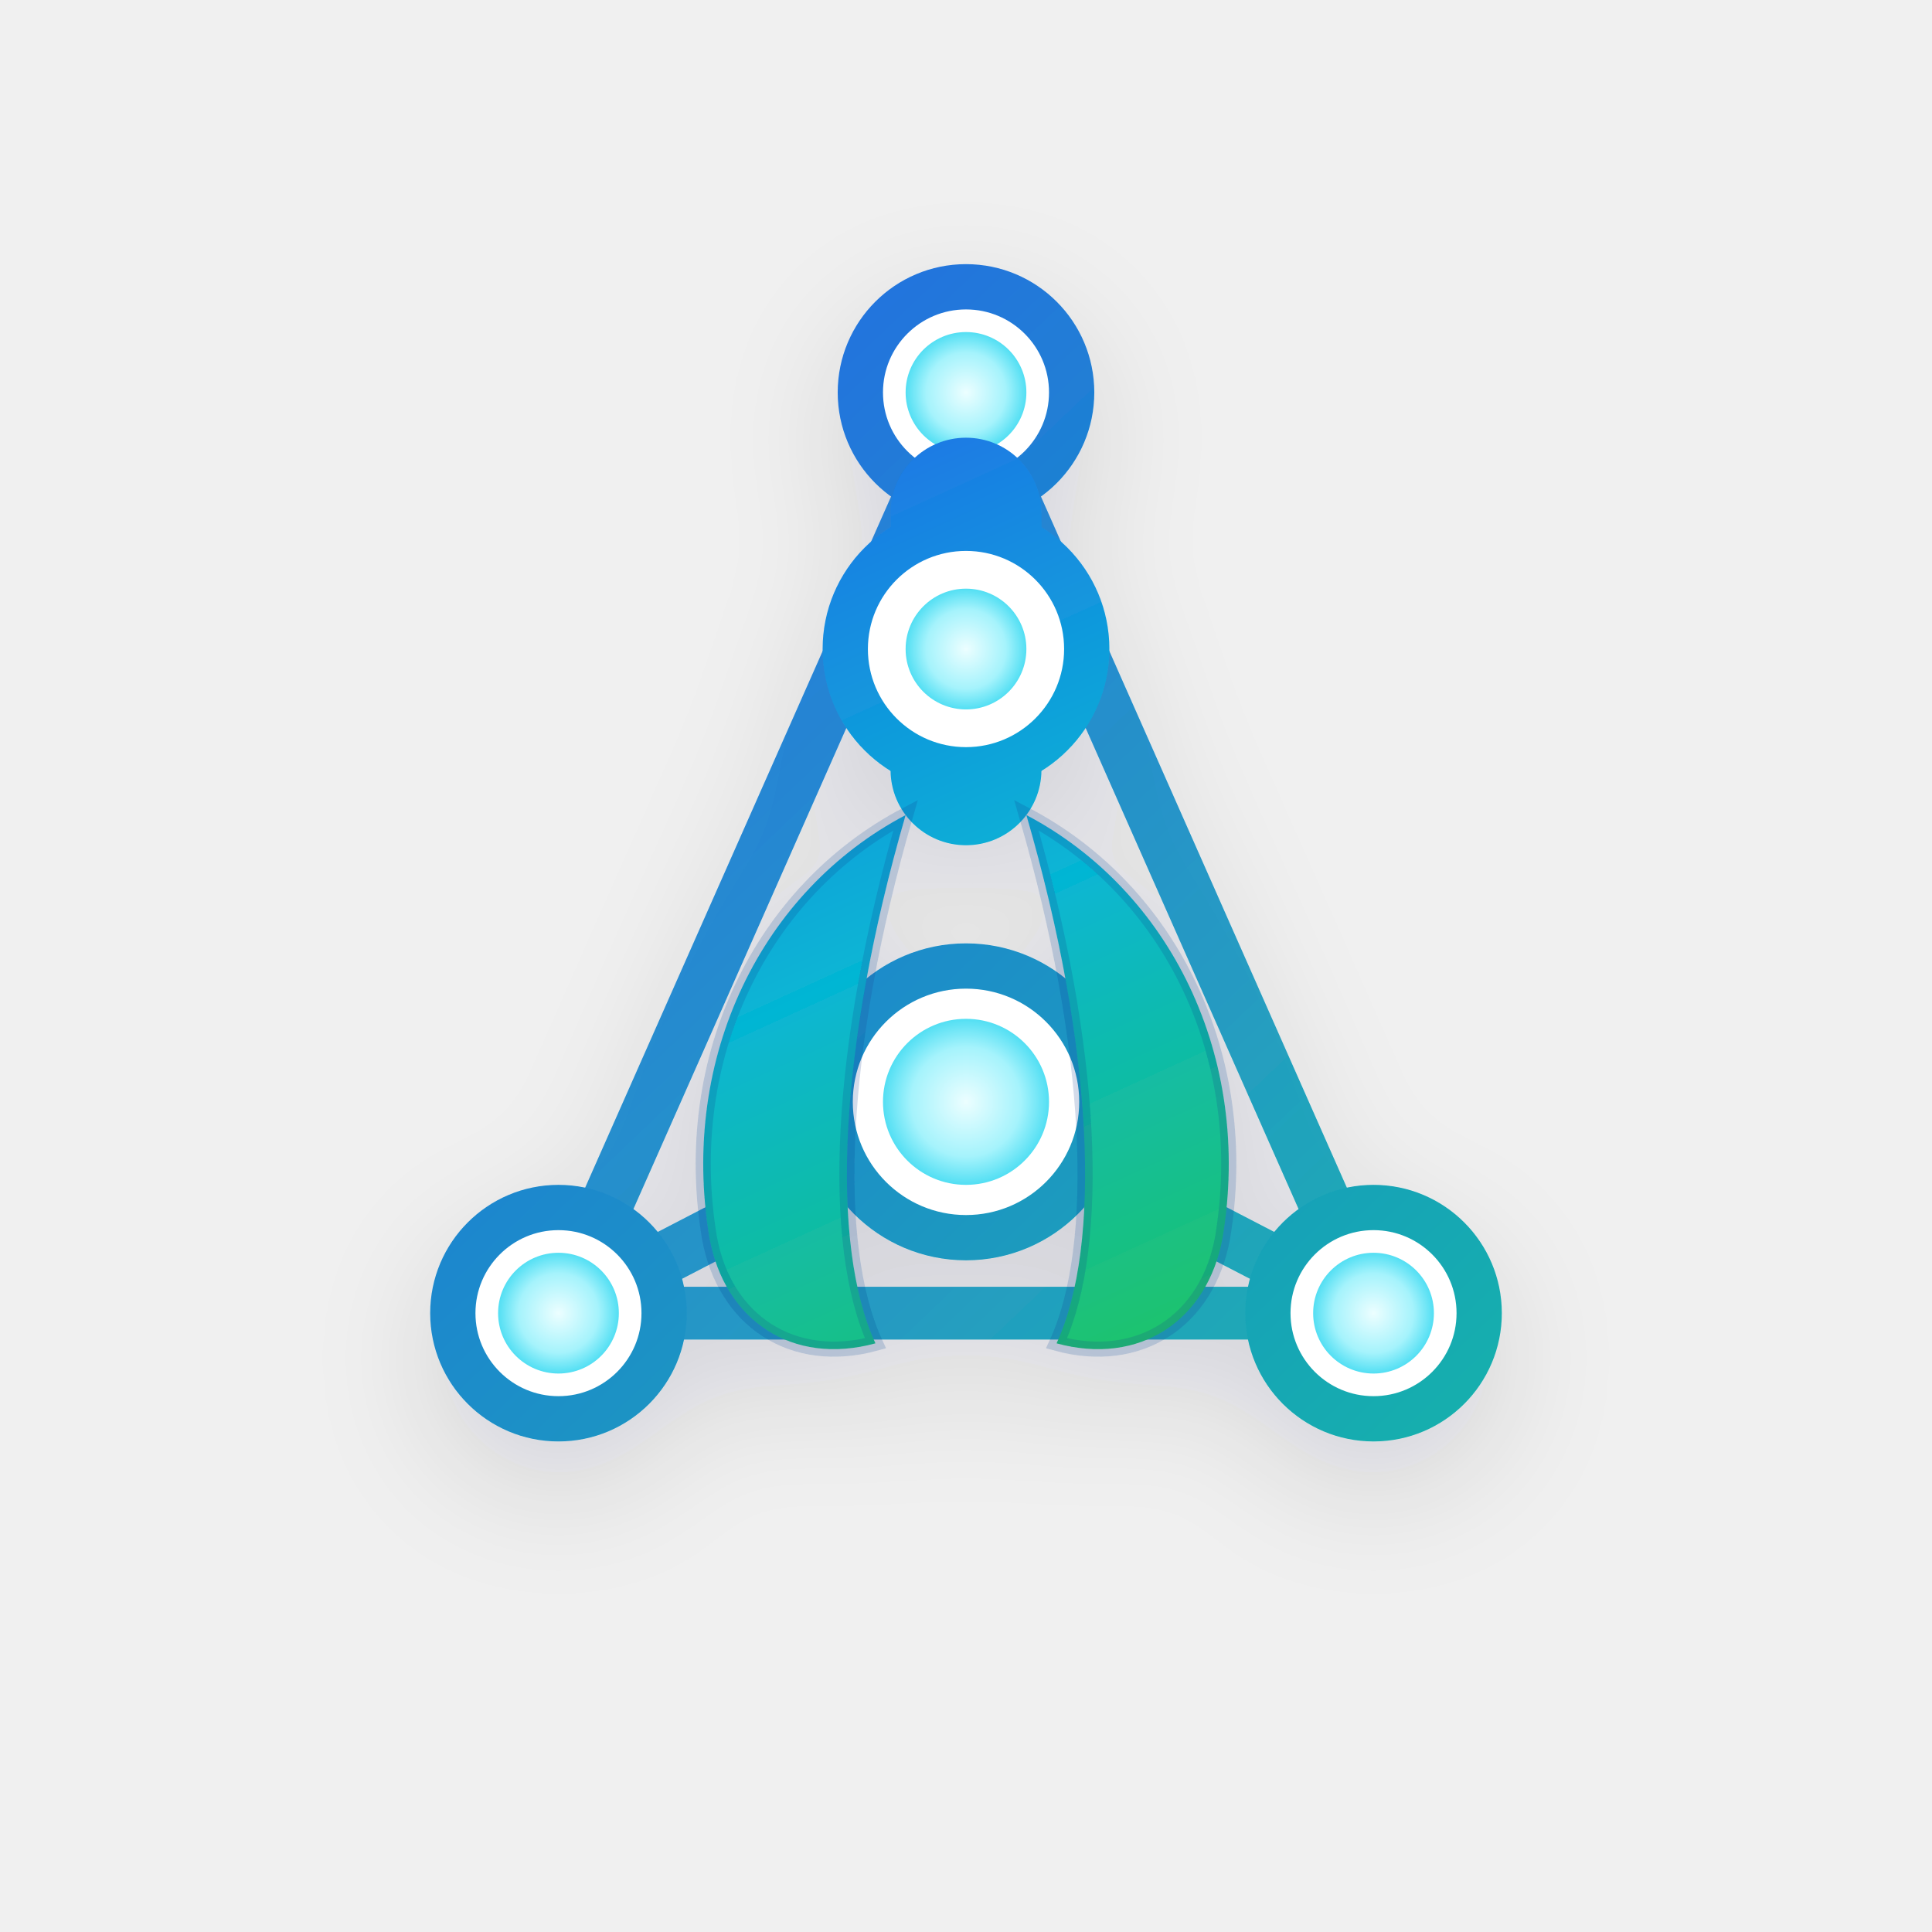
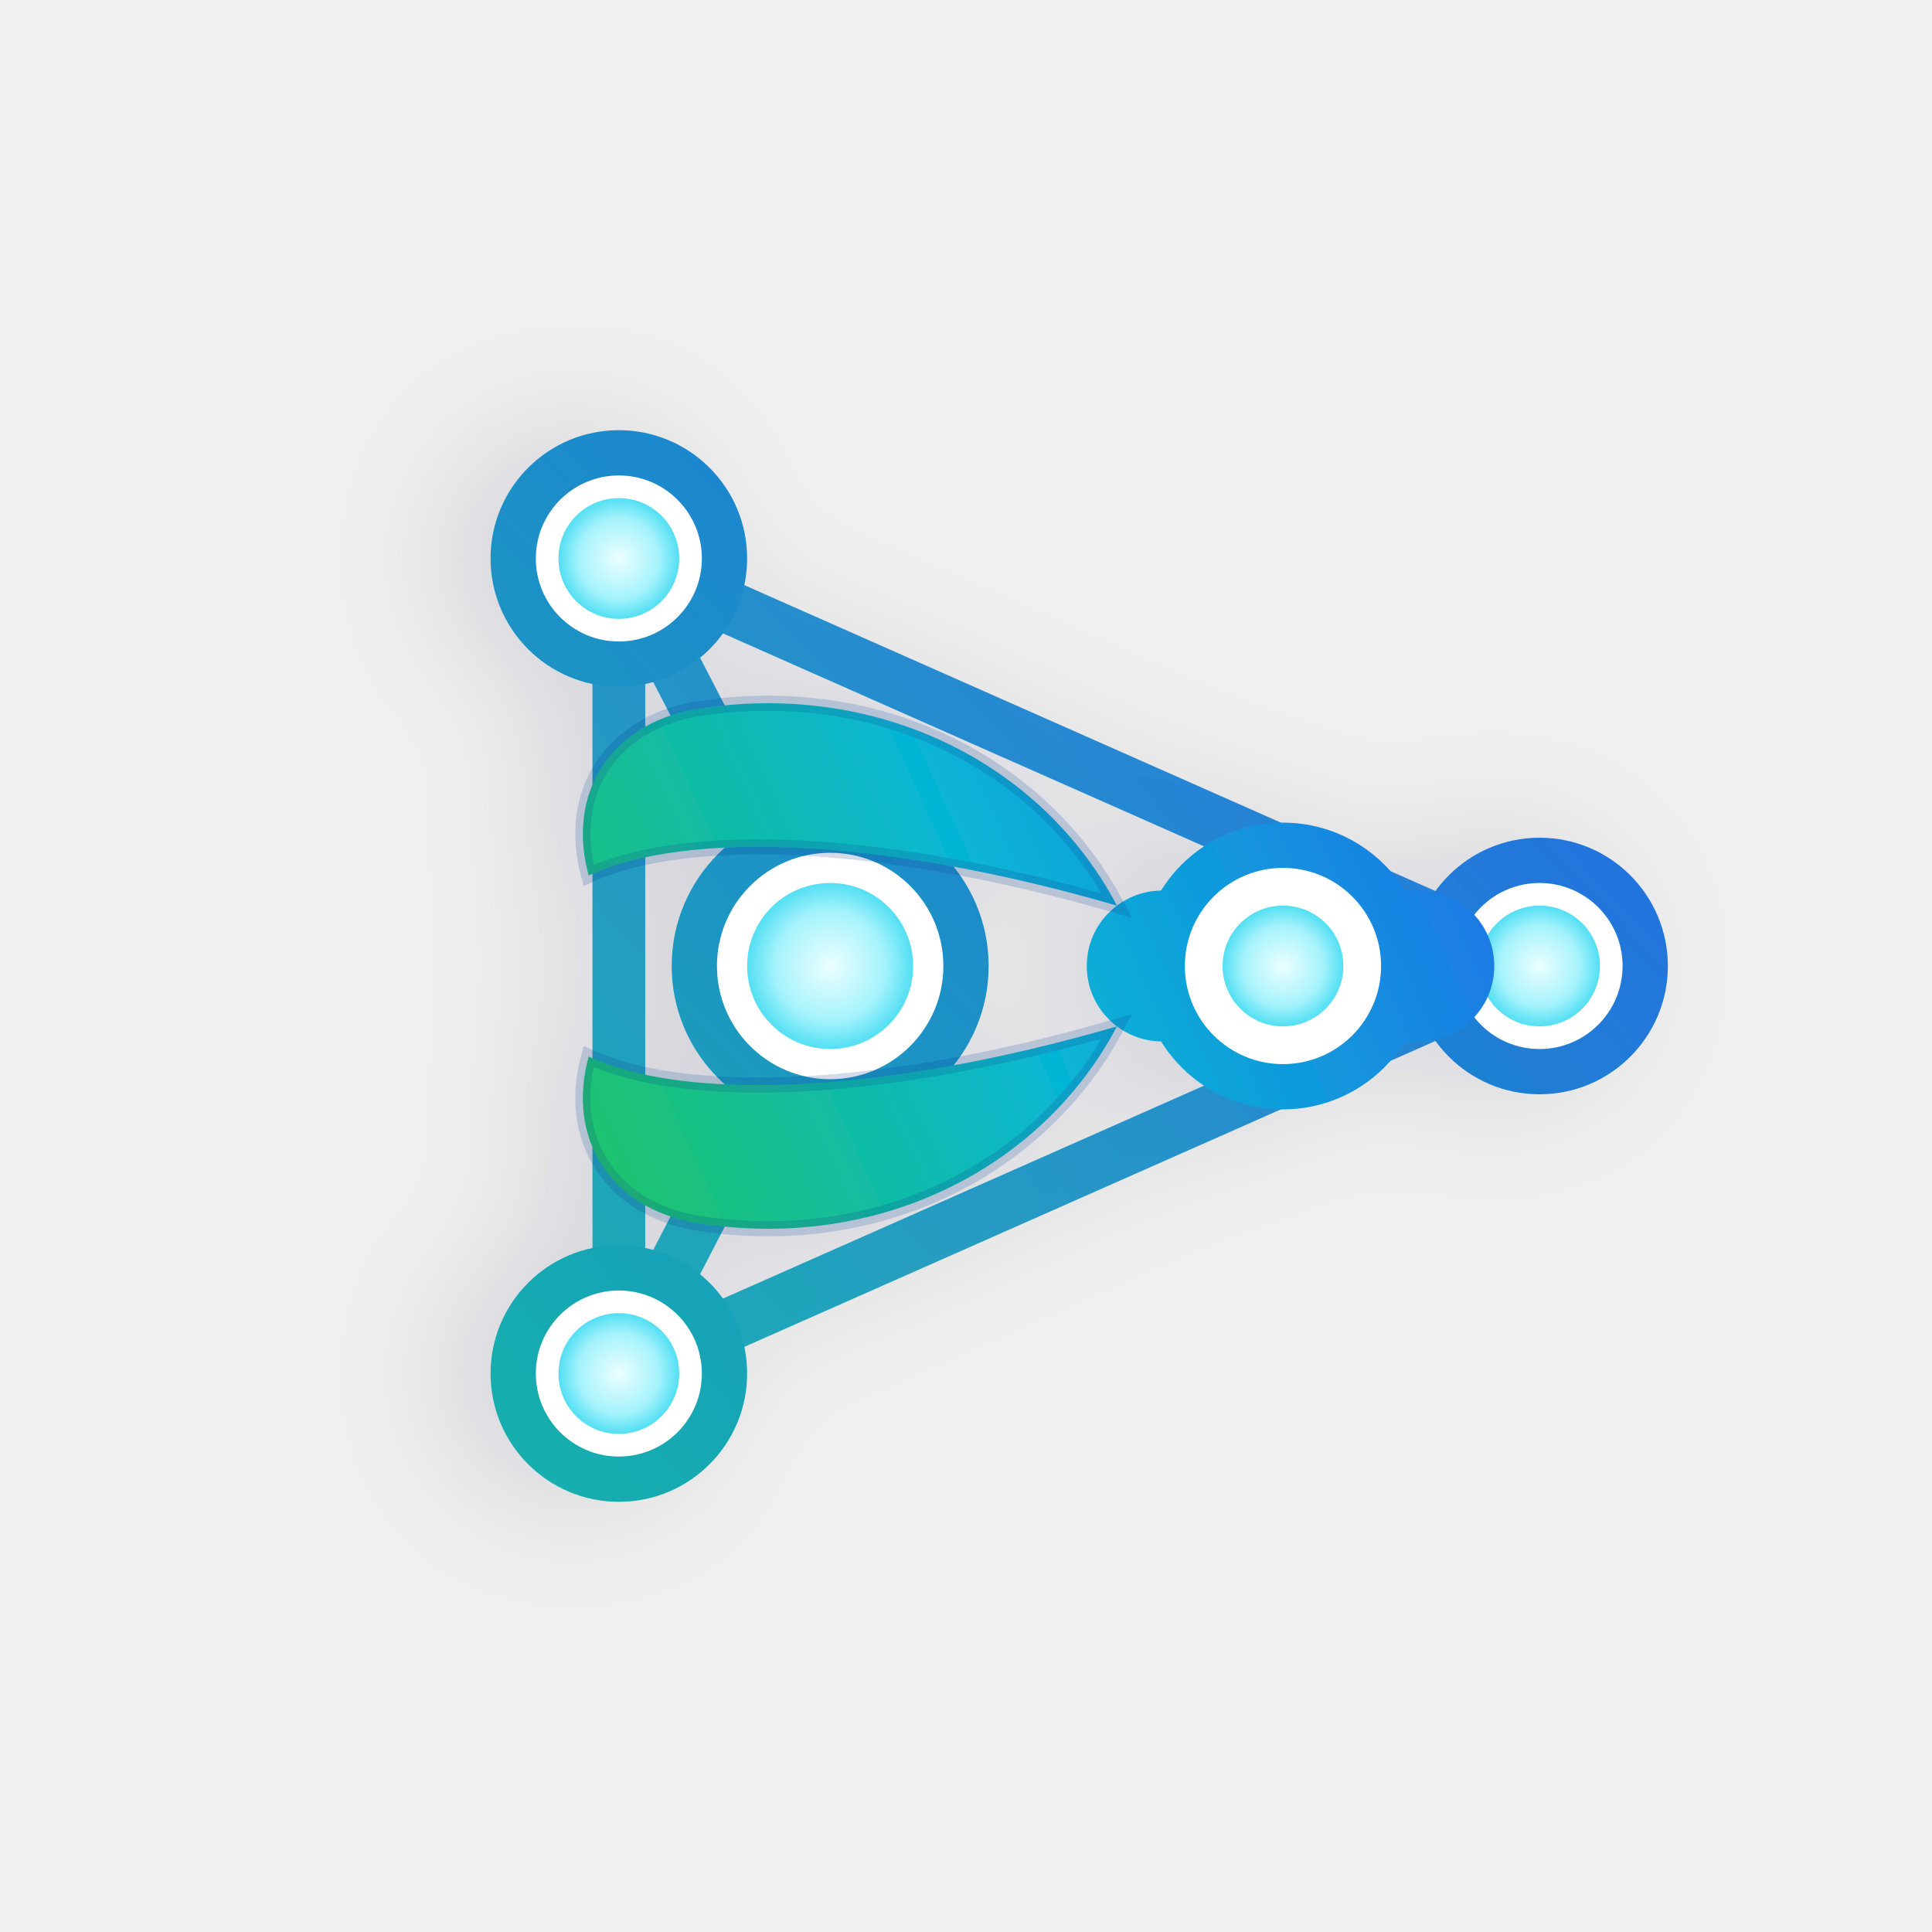
<svg xmlns="http://www.w3.org/2000/svg" width="256" height="256" viewBox="0 0 256 256" fill="none">
  <defs>
    <linearGradient id="graphGrad" x1="48" y1="40" x2="208" y2="208" gradientUnits="userSpaceOnUse">
      <stop offset="0%" stop-color="#2563EB" />
      <stop offset="100%" stop-color="#14B8A6" />
    </linearGradient>
    <linearGradient id="clawGrad" x1="96" y1="44" x2="160" y2="184" gradientUnits="userSpaceOnUse">
      <stop offset="0%" stop-color="#2563EB" />
      <stop offset="55%" stop-color="#06B6D4" />
      <stop offset="100%" stop-color="#22C55E" />
    </linearGradient>
    <radialGradient id="coreGlow" cx="50%" cy="50%" r="60%">
      <stop offset="0%" stop-color="#ECFEFF" />
      <stop offset="55%" stop-color="#A5F3FC" />
      <stop offset="100%" stop-color="#22D3EE" />
    </radialGradient>
    <filter id="shadow" x="-20%" y="-20%" width="140%" height="140%">
      <feDropShadow dx="0" dy="6" stdDeviation="8" flood-color="#0F172A" flood-opacity="0.12" />
    </filter>
  </defs>
-   <g filter="url(#shadow)">
+   <g filter="url(#shadow)" transform="rotate(90 128 128)">
    <g stroke="url(#graphGrad)" stroke-width="7" stroke-linecap="round" stroke-linejoin="round" opacity="0.95">
      <line x1="128" y1="52" x2="74" y2="174" />
      <line x1="128" y1="52" x2="182" y2="174" />
      <line x1="74" y1="174" x2="128" y2="146" />
      <line x1="128" y1="146" x2="182" y2="174" />
      <line x1="74" y1="174" x2="182" y2="174" />
    </g>
    <g fill="white" stroke="url(#graphGrad)" stroke-width="6">
      <circle cx="128" cy="52" r="14" />
      <circle cx="74" cy="174" r="14" />
      <circle cx="182" cy="174" r="14" />
      <circle cx="128" cy="146" r="18" />
    </g>
    <g fill="url(#coreGlow)">
      <circle cx="128" cy="52" r="8" />
      <circle cx="74" cy="174" r="8" />
      <circle cx="182" cy="174" r="8" />
      <circle cx="128" cy="146" r="11" />
    </g>
    <rect x="118" y="58" width="20" height="54" rx="10" fill="url(#clawGrad)" />
    <path d="M120 108          C101 118 90 140 94 164          C96 175 105 181 116 178          C110 165 111 139 120 108Z" fill="url(#clawGrad)" stroke="#0F3B8F" stroke-opacity="0.18" stroke-width="2" />
    <path d="M136 108          C155 118 166 140 162 164          C160 175 151 181 140 178          C146 165 145 139 136 108Z" fill="url(#clawGrad)" stroke="#0F3B8F" stroke-opacity="0.18" stroke-width="2" />
    <circle cx="128" cy="86" r="16" fill="white" stroke="url(#clawGrad)" stroke-width="6" />
    <circle cx="128" cy="86" r="8" fill="url(#coreGlow)" />
  </g>
</svg>
